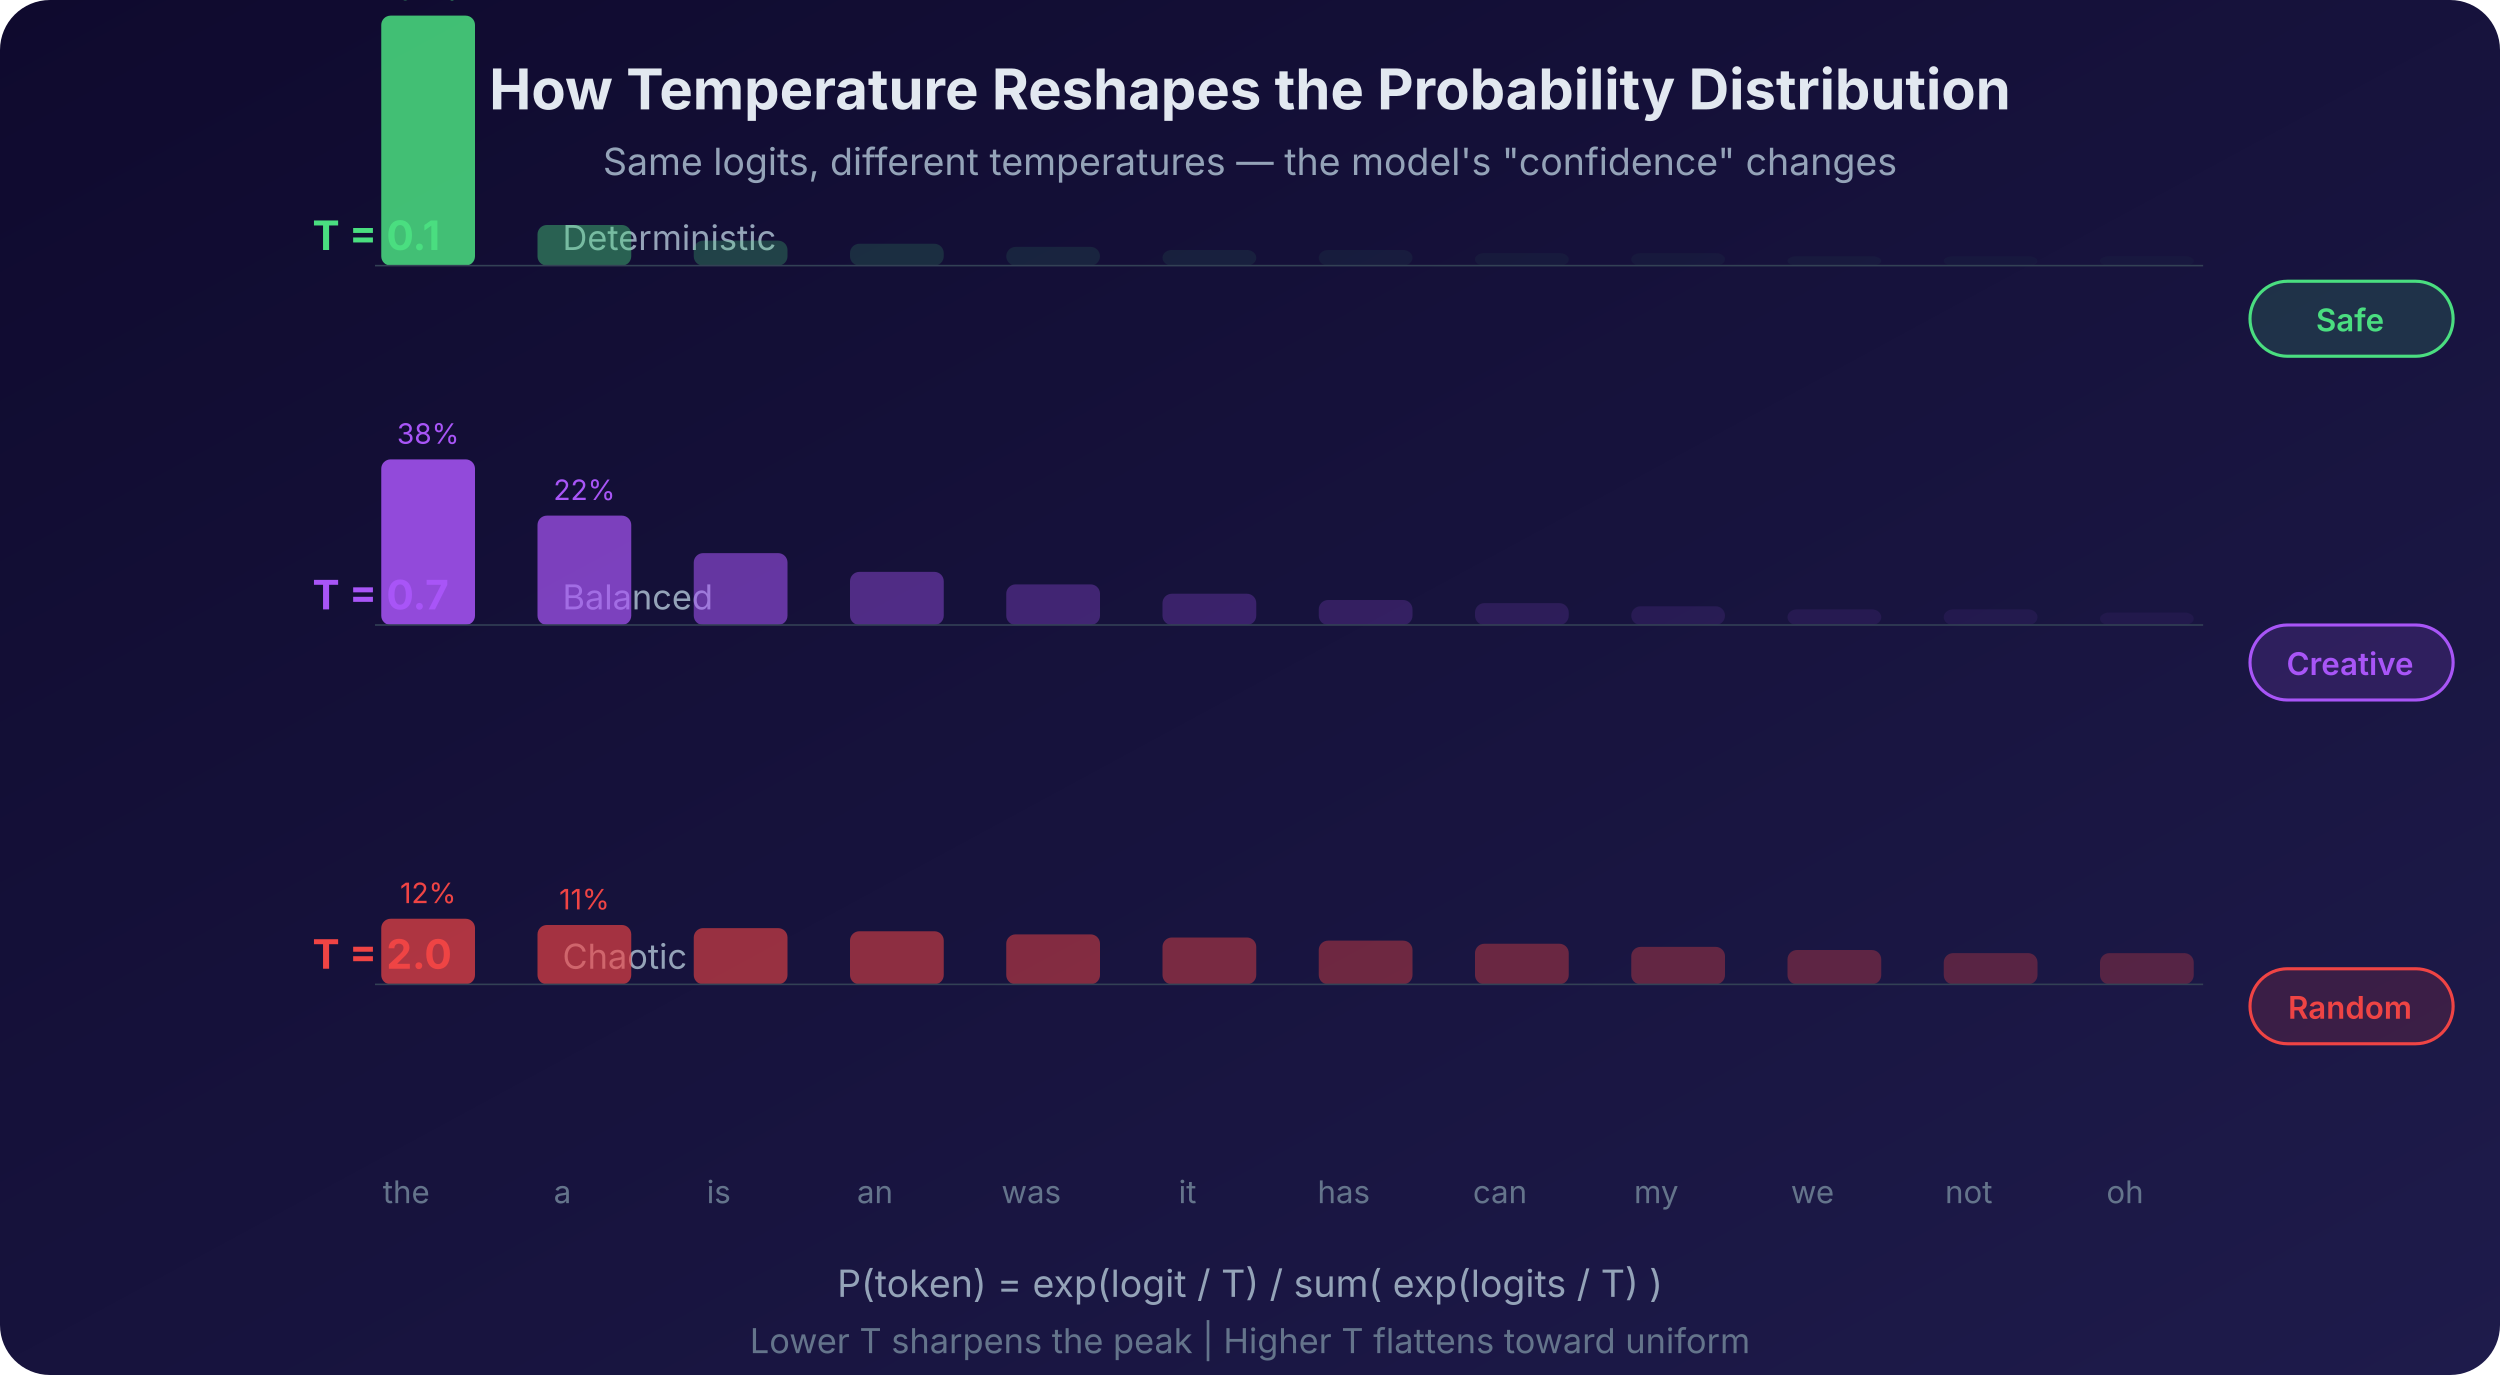
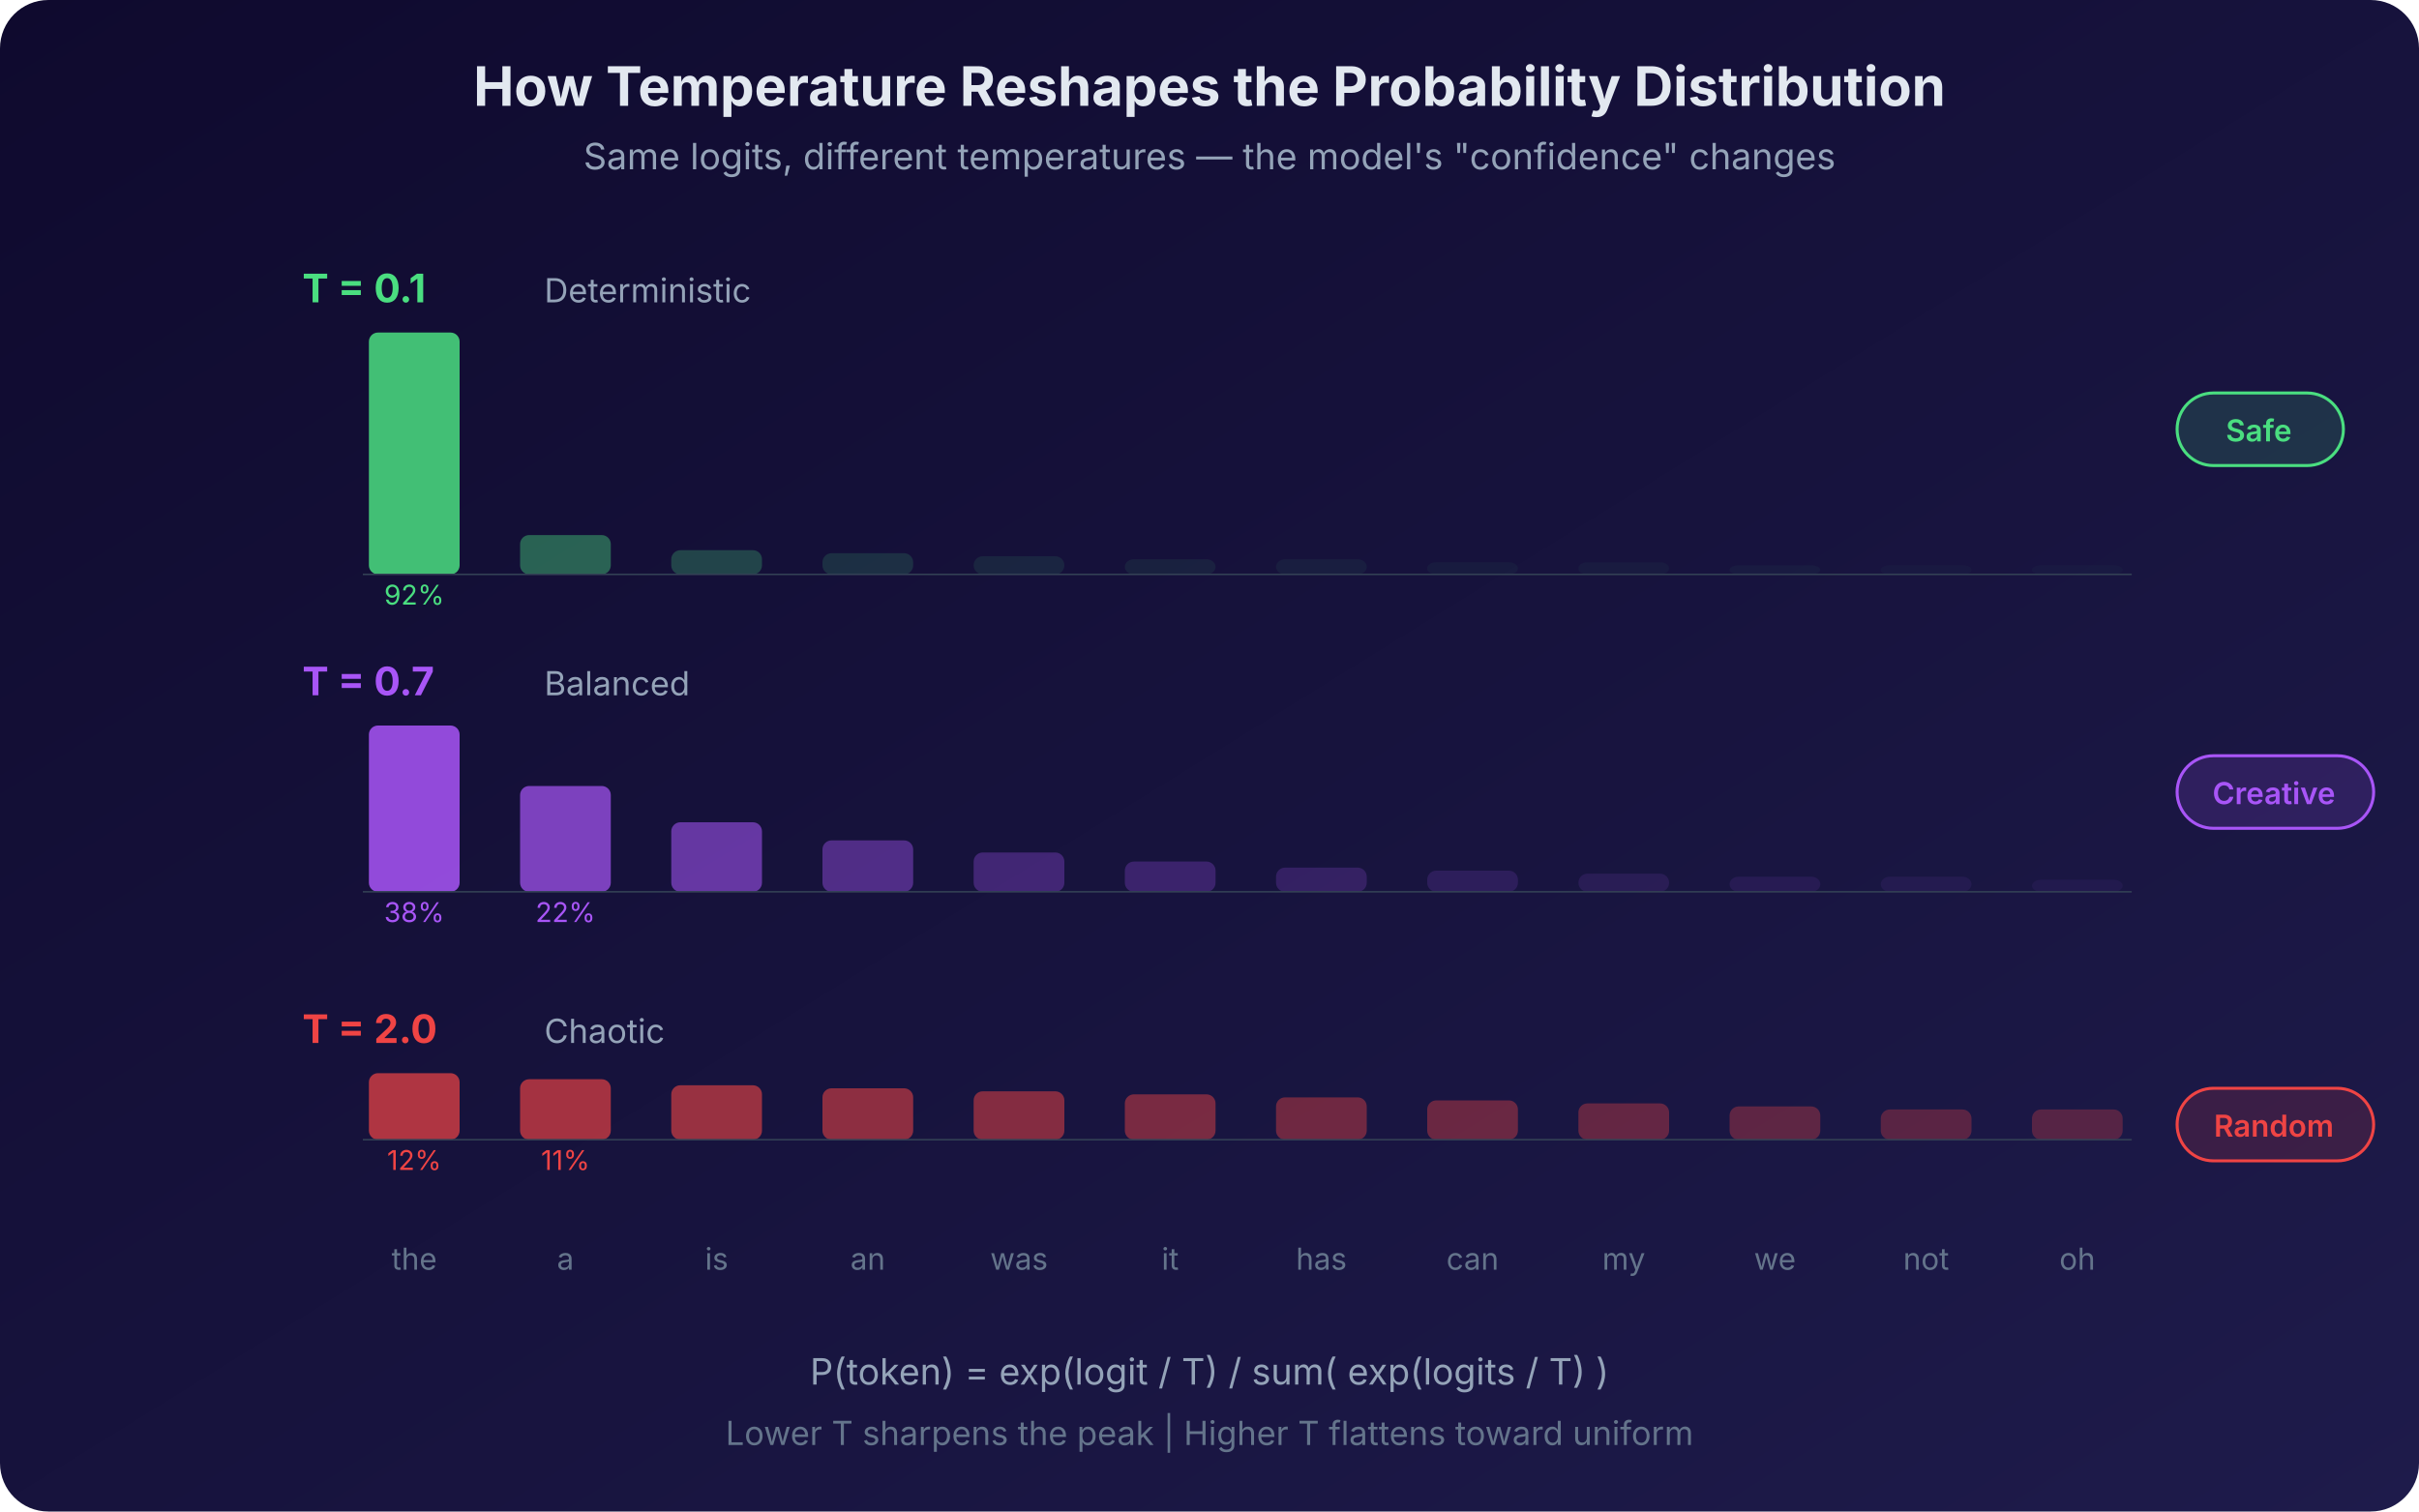
- <svg xmlns="http://www.w3.org/2000/svg" viewBox="0 0 800 440" font-family="system-ui, -apple-system, sans-serif">
+ <svg xmlns="http://www.w3.org/2000/svg" viewBox="0 0 800 500" font-family="system-ui, -apple-system, sans-serif">
  <defs>
    <linearGradient id="bgT1" x1="0" y1="0" x2="1" y2="1">
      <stop offset="0%" stop-color="#0f0a2e" />
      <stop offset="100%" stop-color="#1e1b4b" />
    </linearGradient>
  </defs>
-   <rect width="800" height="440" rx="16" fill="url(#bgT1)" />
+   <rect width="800" height="500" rx="16" fill="url(#bgT1)" />
  <text x="400" y="35" text-anchor="middle" font-size="18" font-weight="700" fill="#e2e8f0">How Temperature Reshapes the Probability Distribution</text>
  <text x="400" y="56" text-anchor="middle" font-size="12" fill="#94a3b8">Same logits, different temperatures — the model's "confidence" changes</text>
-   <g transform="translate(0, 370)">
-     <text x="130" y="15" text-anchor="middle" font-size="10" fill="#64748b">the</text>
-     <text x="180" y="15" text-anchor="middle" font-size="10" fill="#64748b">a</text>
-     <text x="230" y="15" text-anchor="middle" font-size="10" fill="#64748b">is</text>
-     <text x="280" y="15" text-anchor="middle" font-size="10" fill="#64748b">an</text>
-     <text x="330" y="15" text-anchor="middle" font-size="10" fill="#64748b">was</text>
-     <text x="380" y="15" text-anchor="middle" font-size="10" fill="#64748b">it</text>
-     <text x="430" y="15" text-anchor="middle" font-size="10" fill="#64748b">has</text>
-     <text x="480" y="15" text-anchor="middle" font-size="10" fill="#64748b">can</text>
-     <text x="530" y="15" text-anchor="middle" font-size="10" fill="#64748b">my</text>
-     <text x="580" y="15" text-anchor="middle" font-size="10" fill="#64748b">we</text>
-     <text x="630" y="15" text-anchor="middle" font-size="10" fill="#64748b">not</text>
-     <text x="680" y="15" text-anchor="middle" font-size="10" fill="#64748b">oh</text>
-   </g>
-   <g transform="translate(100, 80)">
+   <g transform="translate(100, 100)">
    <text x="0" y="0" font-size="13" font-weight="700" fill="#4ade80">T = 0.1</text>
    <text x="80" y="0" font-size="11" fill="#94a3b8">Deterministic</text>
-     <rect x="22" y="-75" width="30" height="80" rx="3" fill="#4ade80" opacity="0.85" />
-     <text x="37" y="-80" text-anchor="middle" font-size="9" fill="#4ade80">92%</text>
-     <rect x="72" y="-8" width="30" height="13" rx="3" fill="#4ade80" opacity="0.4" />
-     <rect x="122" y="-3" width="30" height="8" rx="3" fill="#4ade80" opacity="0.25" />
-     <rect x="172" y="-2" width="30" height="7" rx="3" fill="#4ade80" opacity="0.15" />
-     <rect x="222" y="-1" width="30" height="6" rx="3" fill="#4ade80" opacity="0.1" />
-     <rect x="272" y="0" width="30" height="5" rx="3" fill="#4ade80" opacity="0.08" />
-     <rect x="322" y="0" width="30" height="5" rx="3" fill="#4ade80" opacity="0.06" />
-     <rect x="372" y="1" width="30" height="4" rx="3" fill="#4ade80" opacity="0.05" />
-     <rect x="422" y="1" width="30" height="4" rx="3" fill="#4ade80" opacity="0.04" />
-     <rect x="472" y="2" width="30" height="3" rx="3" fill="#4ade80" opacity="0.04" />
-     <rect x="522" y="2" width="30" height="3" rx="3" fill="#4ade80" opacity="0.03" />
-     <rect x="572" y="2" width="30" height="3" rx="3" fill="#4ade80" opacity="0.03" />
-     <line x1="20" y1="5" x2="605" y2="5" stroke="#334155" stroke-width="0.5" />
+     <rect x="22" y="10" width="30" height="80" rx="3" fill="#4ade80" opacity="0.85" />
+     <text x="37" y="100" text-anchor="middle" font-size="9" fill="#4ade80">92%</text>
+     <rect x="72" y="77" width="30" height="13" rx="3" fill="#4ade80" opacity="0.4" />
+     <rect x="122" y="82" width="30" height="8" rx="3" fill="#4ade80" opacity="0.25" />
+     <rect x="172" y="83" width="30" height="7" rx="3" fill="#4ade80" opacity="0.15" />
+     <rect x="222" y="84" width="30" height="6" rx="3" fill="#4ade80" opacity="0.1" />
+     <rect x="272" y="85" width="30" height="5" rx="3" fill="#4ade80" opacity="0.08" />
+     <rect x="322" y="85" width="30" height="5" rx="3" fill="#4ade80" opacity="0.06" />
+     <rect x="372" y="86" width="30" height="4" rx="3" fill="#4ade80" opacity="0.05" />
+     <rect x="422" y="86" width="30" height="4" rx="3" fill="#4ade80" opacity="0.04" />
+     <rect x="472" y="87" width="30" height="3" rx="3" fill="#4ade80" opacity="0.04" />
+     <rect x="522" y="87" width="30" height="3" rx="3" fill="#4ade80" opacity="0.03" />
+     <rect x="572" y="87" width="30" height="3" rx="3" fill="#4ade80" opacity="0.03" />
+     <line x1="20" y1="90" x2="605" y2="90" stroke="#334155" stroke-width="0.5" />
  </g>
-   <g transform="translate(100, 195)">
+   <g transform="translate(720, 130)">
+     <rect x="0" y="0" width="55" height="24" rx="12" fill="rgba(74,222,128,0.15)" stroke="#4ade80" stroke-width="1" />
+     <text x="27" y="16" text-anchor="middle" font-size="10" font-weight="600" fill="#4ade80">Safe</text>
+   </g>
+   <g transform="translate(100, 230)">
    <text x="0" y="0" font-size="13" font-weight="700" fill="#a855f7">T = 0.7</text>
    <text x="80" y="0" font-size="11" fill="#94a3b8">Balanced</text>
-     <rect x="22" y="-48" width="30" height="53" rx="3" fill="#a855f7" opacity="0.85" />
-     <text x="37" y="-53" text-anchor="middle" font-size="9" fill="#a855f7">38%</text>
-     <rect x="72" y="-30" width="30" height="35" rx="3" fill="#a855f7" opacity="0.7" />
-     <text x="87" y="-35" text-anchor="middle" font-size="9" fill="#a855f7">22%</text>
-     <rect x="122" y="-18" width="30" height="23" rx="3" fill="#a855f7" opacity="0.55" />
-     <rect x="172" y="-12" width="30" height="17" rx="3" fill="#a855f7" opacity="0.4" />
-     <rect x="222" y="-8" width="30" height="13" rx="3" fill="#a855f7" opacity="0.3" />
-     <rect x="272" y="-5" width="30" height="10" rx="3" fill="#a855f7" opacity="0.25" />
-     <rect x="322" y="-3" width="30" height="8" rx="3" fill="#a855f7" opacity="0.2" />
-     <rect x="372" y="-2" width="30" height="7" rx="3" fill="#a855f7" opacity="0.15" />
-     <rect x="422" y="-1" width="30" height="6" rx="3" fill="#a855f7" opacity="0.12" />
-     <rect x="472" y="0" width="30" height="5" rx="3" fill="#a855f7" opacity="0.1" />
-     <rect x="522" y="0" width="30" height="5" rx="3" fill="#a855f7" opacity="0.08" />
-     <rect x="572" y="1" width="30" height="4" rx="3" fill="#a855f7" opacity="0.06" />
-     <line x1="20" y1="5" x2="605" y2="5" stroke="#334155" stroke-width="0.5" />
+     <rect x="22" y="10" width="30" height="55" rx="3" fill="#a855f7" opacity="0.85" />
+     <text x="37" y="75" text-anchor="middle" font-size="9" fill="#a855f7">38%</text>
+     <rect x="72" y="30" width="30" height="35" rx="3" fill="#a855f7" opacity="0.7" />
+     <text x="87" y="75" text-anchor="middle" font-size="9" fill="#a855f7">22%</text>
+     <rect x="122" y="42" width="30" height="23" rx="3" fill="#a855f7" opacity="0.55" />
+     <rect x="172" y="48" width="30" height="17" rx="3" fill="#a855f7" opacity="0.4" />
+     <rect x="222" y="52" width="30" height="13" rx="3" fill="#a855f7" opacity="0.3" />
+     <rect x="272" y="55" width="30" height="10" rx="3" fill="#a855f7" opacity="0.25" />
+     <rect x="322" y="57" width="30" height="8" rx="3" fill="#a855f7" opacity="0.2" />
+     <rect x="372" y="58" width="30" height="7" rx="3" fill="#a855f7" opacity="0.15" />
+     <rect x="422" y="59" width="30" height="6" rx="3" fill="#a855f7" opacity="0.12" />
+     <rect x="472" y="60" width="30" height="5" rx="3" fill="#a855f7" opacity="0.1" />
+     <rect x="522" y="60" width="30" height="5" rx="3" fill="#a855f7" opacity="0.08" />
+     <rect x="572" y="61" width="30" height="4" rx="3" fill="#a855f7" opacity="0.06" />
+     <line x1="20" y1="65" x2="605" y2="65" stroke="#334155" stroke-width="0.5" />
  </g>
-   <g transform="translate(100, 310)">
-     <text x="0" y="0" font-size="13" font-weight="700" fill="#ef4444">T = 2.0</text>
-     <text x="80" y="0" font-size="11" fill="#94a3b8">Chaotic</text>
-     <rect x="22" y="-16" width="30" height="21" rx="3" fill="#ef4444" opacity="0.7" />
-     <text x="37" y="-21" text-anchor="middle" font-size="9" fill="#ef4444">12%</text>
-     <rect x="72" y="-14" width="30" height="19" rx="3" fill="#ef4444" opacity="0.65" />
-     <text x="87" y="-19" text-anchor="middle" font-size="9" fill="#ef4444">11%</text>
-     <rect x="122" y="-13" width="30" height="18" rx="3" fill="#ef4444" opacity="0.6" />
-     <rect x="172" y="-12" width="30" height="17" rx="3" fill="#ef4444" opacity="0.55" />
-     <rect x="222" y="-11" width="30" height="16" rx="3" fill="#ef4444" opacity="0.5" />
-     <rect x="272" y="-10" width="30" height="15" rx="3" fill="#ef4444" opacity="0.45" />
-     <rect x="322" y="-9" width="30" height="14" rx="3" fill="#ef4444" opacity="0.4" />
-     <rect x="372" y="-8" width="30" height="13" rx="3" fill="#ef4444" opacity="0.38" />
-     <rect x="422" y="-7" width="30" height="12" rx="3" fill="#ef4444" opacity="0.35" />
-     <rect x="472" y="-6" width="30" height="11" rx="3" fill="#ef4444" opacity="0.32" />
-     <rect x="522" y="-5" width="30" height="10" rx="3" fill="#ef4444" opacity="0.3" />
-     <rect x="572" y="-5" width="30" height="10" rx="3" fill="#ef4444" opacity="0.28" />
-     <line x1="20" y1="5" x2="605" y2="5" stroke="#334155" stroke-width="0.5" />
-   </g>
-   <g transform="translate(720, 90)">
-     <rect x="0" y="0" width="65" height="24" rx="12" fill="rgba(74,222,128,0.15)" stroke="#4ade80" stroke-width="1" />
-     <text x="32" y="16" text-anchor="middle" font-size="10" font-weight="600" fill="#4ade80">Safe</text>
-   </g>
-   <g transform="translate(720, 200)">
+   <g transform="translate(720, 250)">
    <rect x="0" y="0" width="65" height="24" rx="12" fill="rgba(168,85,247,0.15)" stroke="#a855f7" stroke-width="1" />
    <text x="32" y="16" text-anchor="middle" font-size="10" font-weight="600" fill="#a855f7">Creative</text>
  </g>
-   <g transform="translate(720, 310)">
+   <g transform="translate(100, 345)">
+     <text x="0" y="0" font-size="13" font-weight="700" fill="#ef4444">T = 2.0</text>
+     <text x="80" y="0" font-size="11" fill="#94a3b8">Chaotic</text>
+     <rect x="22" y="10" width="30" height="22" rx="3" fill="#ef4444" opacity="0.7" />
+     <text x="37" y="42" text-anchor="middle" font-size="9" fill="#ef4444">12%</text>
+     <rect x="72" y="12" width="30" height="20" rx="3" fill="#ef4444" opacity="0.65" />
+     <text x="87" y="42" text-anchor="middle" font-size="9" fill="#ef4444">11%</text>
+     <rect x="122" y="14" width="30" height="18" rx="3" fill="#ef4444" opacity="0.6" />
+     <rect x="172" y="15" width="30" height="17" rx="3" fill="#ef4444" opacity="0.55" />
+     <rect x="222" y="16" width="30" height="16" rx="3" fill="#ef4444" opacity="0.5" />
+     <rect x="272" y="17" width="30" height="15" rx="3" fill="#ef4444" opacity="0.45" />
+     <rect x="322" y="18" width="30" height="14" rx="3" fill="#ef4444" opacity="0.4" />
+     <rect x="372" y="19" width="30" height="13" rx="3" fill="#ef4444" opacity="0.38" />
+     <rect x="422" y="20" width="30" height="12" rx="3" fill="#ef4444" opacity="0.35" />
+     <rect x="472" y="21" width="30" height="11" rx="3" fill="#ef4444" opacity="0.32" />
+     <rect x="522" y="22" width="30" height="10" rx="3" fill="#ef4444" opacity="0.3" />
+     <rect x="572" y="22" width="30" height="10" rx="3" fill="#ef4444" opacity="0.28" />
+     <line x1="20" y1="32" x2="605" y2="32" stroke="#334155" stroke-width="0.5" />
+   </g>
+   <g transform="translate(720, 360)">
    <rect x="0" y="0" width="65" height="24" rx="12" fill="rgba(239,68,68,0.15)" stroke="#ef4444" stroke-width="1" />
    <text x="32" y="16" text-anchor="middle" font-size="10" font-weight="600" fill="#ef4444">Random</text>
  </g>
-   <text x="400" y="415" text-anchor="middle" font-size="12" fill="#94a3b8">P(token) = exp(logit / T) / sum( exp(logits / T) )</text>
-   <text x="400" y="433" text-anchor="middle" font-size="11" fill="#64748b">Lower T sharpens the peak | Higher T flattens toward uniform</text>
+   <g transform="translate(100, 420)">
+     <text x="37" y="0" text-anchor="middle" font-size="10" fill="#64748b">the</text>
+     <text x="87" y="0" text-anchor="middle" font-size="10" fill="#64748b">a</text>
+     <text x="137" y="0" text-anchor="middle" font-size="10" fill="#64748b">is</text>
+     <text x="187" y="0" text-anchor="middle" font-size="10" fill="#64748b">an</text>
+     <text x="237" y="0" text-anchor="middle" font-size="10" fill="#64748b">was</text>
+     <text x="287" y="0" text-anchor="middle" font-size="10" fill="#64748b">it</text>
+     <text x="337" y="0" text-anchor="middle" font-size="10" fill="#64748b">has</text>
+     <text x="387" y="0" text-anchor="middle" font-size="10" fill="#64748b">can</text>
+     <text x="437" y="0" text-anchor="middle" font-size="10" fill="#64748b">my</text>
+     <text x="487" y="0" text-anchor="middle" font-size="10" fill="#64748b">we</text>
+     <text x="537" y="0" text-anchor="middle" font-size="10" fill="#64748b">not</text>
+     <text x="587" y="0" text-anchor="middle" font-size="10" fill="#64748b">oh</text>
+   </g>
+   <text x="400" y="458" text-anchor="middle" font-size="12" fill="#94a3b8">P(token) = exp(logit / T) / sum( exp(logits / T) )</text>
+   <text x="400" y="478" text-anchor="middle" font-size="11" fill="#64748b">Lower T sharpens the peak | Higher T flattens toward uniform</text>
</svg>
